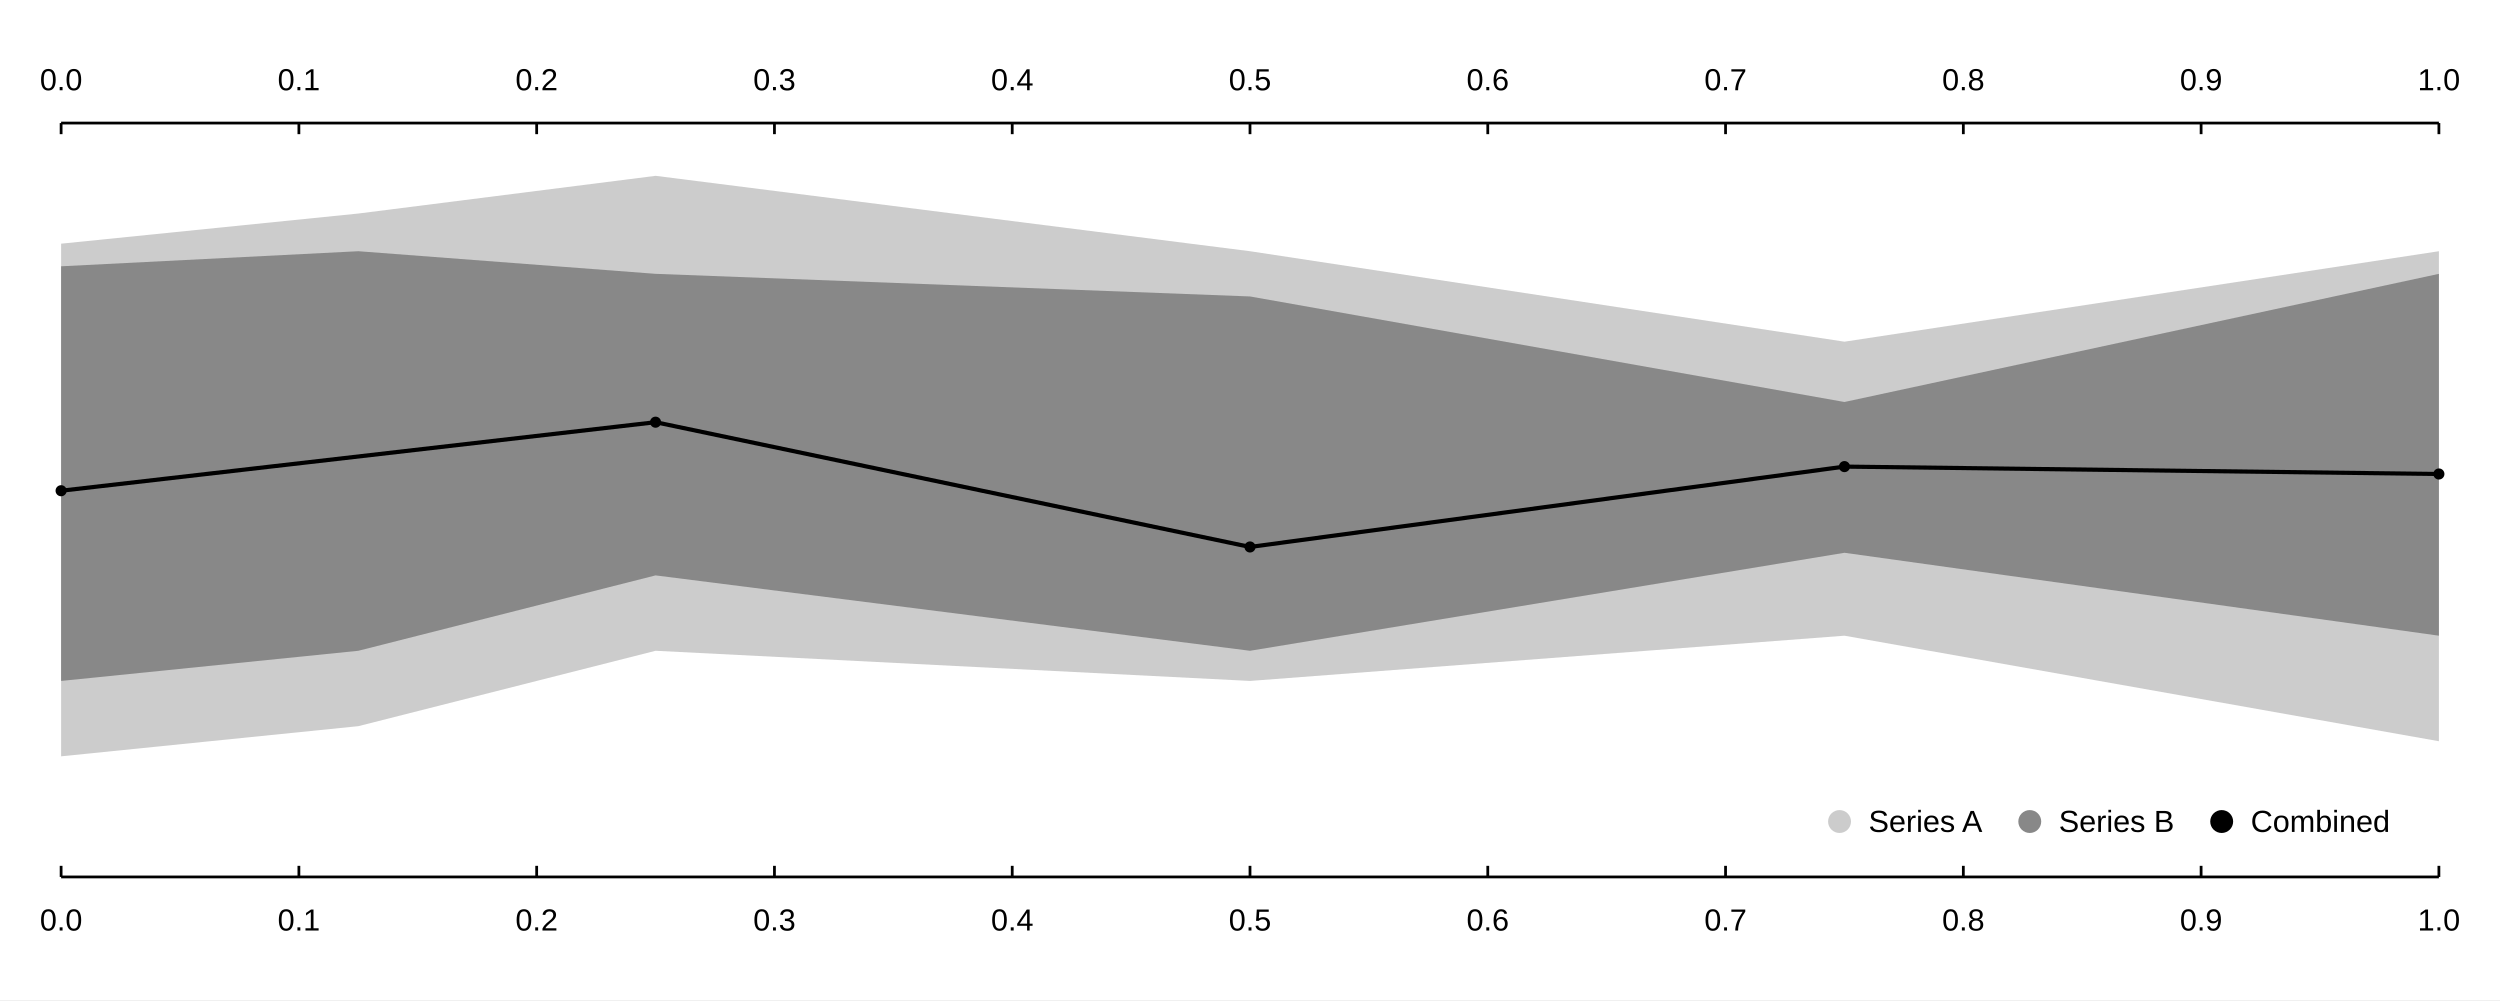
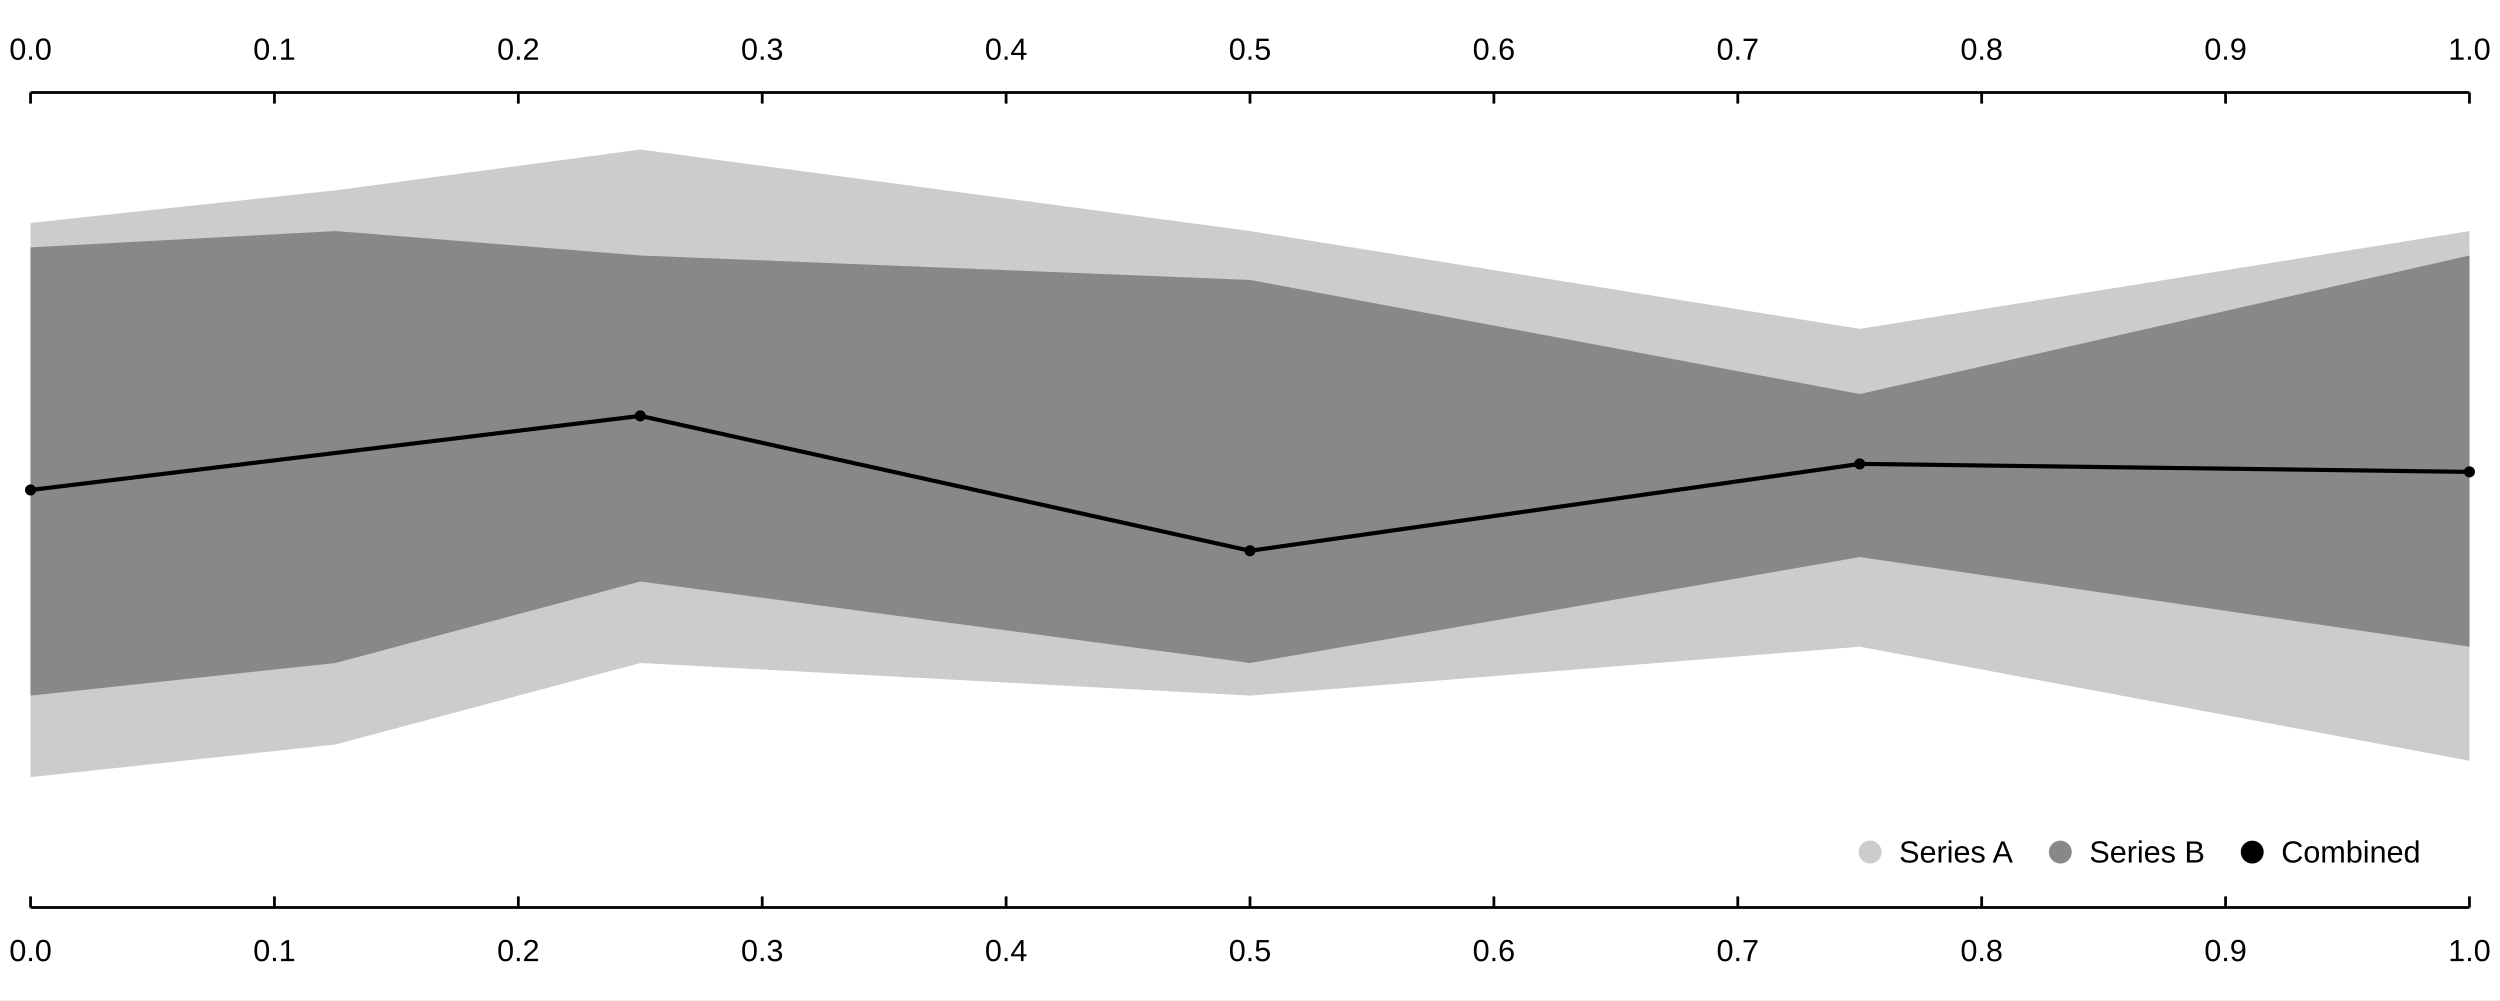
<svg xmlns="http://www.w3.org/2000/svg" width="1200" height="480">
  <rect width="1200" height="480" fill="#ffffff" fill-opacity="1" />
-   <path d="M29.333 59.067 L1170.67 59.067 " fill="none" stroke-width="1.333" stroke="#000000ff" />
-   <path d="M29.333 64.4 L29.333 59.067 " fill="none" stroke-width="1.333" stroke="#000000ff" />
-   <path d="M143.467 64.4 L143.467 59.067 " fill="none" stroke-width="1.333" stroke="#000000ff" />
-   <path d="M257.6 64.4 L257.6 59.067 " fill="none" stroke-width="1.333" stroke="#000000ff" />
-   <path d="M371.733 64.4 L371.733 59.067 " fill="none" stroke-width="1.333" stroke="#000000ff" />
-   <path d="M485.867 64.4 L485.867 59.067 " fill="none" stroke-width="1.333" stroke="#000000ff" />
-   <path d="M600 64.4 L600 59.067 " fill="none" stroke-width="1.333" stroke="#000000ff" />
-   <path d="M714.133 64.4 L714.133 59.067 " fill="none" stroke-width="1.333" stroke="#000000ff" />
-   <path d="M828.267 64.4 L828.267 59.067 " fill="none" stroke-width="1.333" stroke="#000000ff" />
-   <path d="M942.4 64.4 L942.4 59.067 " fill="none" stroke-width="1.333" stroke="#000000ff" />
-   <path d="M1056.53 64.4 L1056.53 59.067 " fill="none" stroke-width="1.333" stroke="#000000ff" />
-   <path d="M1170.67 64.4 L1170.67 59.067 " fill="none" stroke-width="1.333" stroke="#000000ff" />
-   <text x="19.138" y="43.333" fill="#000000ff" font-size="14.667" font-family="Arial,Helvetica,'Helvetica Neue',sans-serif" font-weight="500">0.0</text>
-   <text x="133.271" y="43.333" fill="#000000ff" font-size="14.667" font-family="Arial,Helvetica,'Helvetica Neue',sans-serif" font-weight="500">0.1</text>
-   <text x="247.405" y="43.333" fill="#000000ff" font-size="14.667" font-family="Arial,Helvetica,'Helvetica Neue',sans-serif" font-weight="500">0.2</text>
-   <text x="361.538" y="43.333" fill="#000000ff" font-size="14.667" font-family="Arial,Helvetica,'Helvetica Neue',sans-serif" font-weight="500">0.3</text>
-   <text x="475.671" y="43.333" fill="#000000ff" font-size="14.667" font-family="Arial,Helvetica,'Helvetica Neue',sans-serif" font-weight="500">0.4</text>
-   <text x="589.805" y="43.333" fill="#000000ff" font-size="14.667" font-family="Arial,Helvetica,'Helvetica Neue',sans-serif" font-weight="500">0.5</text>
-   <text x="703.938" y="43.333" fill="#000000ff" font-size="14.667" font-family="Arial,Helvetica,'Helvetica Neue',sans-serif" font-weight="500">0.6</text>
-   <text x="818.071" y="43.333" fill="#000000ff" font-size="14.667" font-family="Arial,Helvetica,'Helvetica Neue',sans-serif" font-weight="500">0.7</text>
-   <text x="932.205" y="43.333" fill="#000000ff" font-size="14.667" font-family="Arial,Helvetica,'Helvetica Neue',sans-serif" font-weight="500">0.8</text>
-   <text x="1046.338" y="43.333" fill="#000000ff" font-size="14.667" font-family="Arial,Helvetica,'Helvetica Neue',sans-serif" font-weight="500">0.9</text>
-   <text x="1160.471" y="43.333" fill="#000000ff" font-size="14.667" font-family="Arial,Helvetica,'Helvetica Neue',sans-serif" font-weight="500">1.0</text>
-   <path d="M29.333 420.933 L1170.67 420.933 " fill="none" stroke-width="1.333" stroke="#000000ff" />
-   <path d="M29.333 420.933 L29.333 415.6 " fill="none" stroke-width="1.333" stroke="#000000ff" />
-   <path d="M143.467 420.933 L143.467 415.6 " fill="none" stroke-width="1.333" stroke="#000000ff" />
-   <path d="M257.6 420.933 L257.6 415.6 " fill="none" stroke-width="1.333" stroke="#000000ff" />
-   <path d="M371.733 420.933 L371.733 415.6 " fill="none" stroke-width="1.333" stroke="#000000ff" />
-   <path d="M485.867 420.933 L485.867 415.6 " fill="none" stroke-width="1.333" stroke="#000000ff" />
-   <path d="M600 420.933 L600 415.6 " fill="none" stroke-width="1.333" stroke="#000000ff" />
-   <path d="M714.133 420.933 L714.133 415.6 " fill="none" stroke-width="1.333" stroke="#000000ff" />
-   <path d="M828.267 420.933 L828.267 415.6 " fill="none" stroke-width="1.333" stroke="#000000ff" />
-   <path d="M942.4 420.933 L942.4 415.6 " fill="none" stroke-width="1.333" stroke="#000000ff" />
-   <path d="M1056.53 420.933 L1056.53 415.6 " fill="none" stroke-width="1.333" stroke="#000000ff" />
-   <path d="M1170.67 420.933 L1170.67 415.6 " fill="none" stroke-width="1.333" stroke="#000000ff" />
-   <text x="19.138" y="446.667" fill="#000000ff" font-size="14.667" font-family="Arial,Helvetica,'Helvetica Neue',sans-serif" font-weight="500">0.0</text>
-   <text x="133.271" y="446.667" fill="#000000ff" font-size="14.667" font-family="Arial,Helvetica,'Helvetica Neue',sans-serif" font-weight="500">0.1</text>
-   <text x="247.405" y="446.667" fill="#000000ff" font-size="14.667" font-family="Arial,Helvetica,'Helvetica Neue',sans-serif" font-weight="500">0.2</text>
-   <text x="361.538" y="446.667" fill="#000000ff" font-size="14.667" font-family="Arial,Helvetica,'Helvetica Neue',sans-serif" font-weight="500">0.3</text>
-   <text x="475.671" y="446.667" fill="#000000ff" font-size="14.667" font-family="Arial,Helvetica,'Helvetica Neue',sans-serif" font-weight="500">0.4</text>
-   <text x="589.805" y="446.667" fill="#000000ff" font-size="14.667" font-family="Arial,Helvetica,'Helvetica Neue',sans-serif" font-weight="500">0.5</text>
-   <text x="703.938" y="446.667" fill="#000000ff" font-size="14.667" font-family="Arial,Helvetica,'Helvetica Neue',sans-serif" font-weight="500">0.6</text>
-   <text x="818.071" y="446.667" fill="#000000ff" font-size="14.667" font-family="Arial,Helvetica,'Helvetica Neue',sans-serif" font-weight="500">0.7</text>
-   <text x="932.205" y="446.667" fill="#000000ff" font-size="14.667" font-family="Arial,Helvetica,'Helvetica Neue',sans-serif" font-weight="500">0.8</text>
-   <text x="1046.338" y="446.667" fill="#000000ff" font-size="14.667" font-family="Arial,Helvetica,'Helvetica Neue',sans-serif" font-weight="500">0.9</text>
-   <text x="1160.471" y="446.667" fill="#000000ff" font-size="14.667" font-family="Arial,Helvetica,'Helvetica Neue',sans-serif" font-weight="500">1.0</text>
-   <path d="M29.333 116.965 L172 102.491 L314.667 84.397 L600 120.584 L885.333 164.008 L1170.67 120.584 L1170.67 355.797 L885.333 305.136 L600 326.848 L314.667 312.373 L172 348.56 L29.333 363.035 Z" fill="#cccccc" fill-opacity="1" />
-   <path d="M29.333 127.821 L172 120.584 L314.667 131.44 L600 142.296 L885.333 192.957 L1170.67 131.44 L1170.67 305.136 L885.333 265.331 L600 312.373 L314.667 276.187 L172 312.373 L29.333 326.848 Z" fill="#888888" fill-opacity="1" />
-   <path d="M29.333 235.549 L314.667 202.655 L600 262.544 L885.333 223.969 L1170.67 227.516 " fill="none" stroke-width="2" stroke="#000000ff" />
-   <path d="M29.333 238.216 C27.861 238.216 26.667 237.022 26.667 235.549 C26.667 234.076 27.861 232.882 29.333 232.882 C30.806 232.882 32 234.076 32 235.549 C32 237.022 30.806 238.216 29.333 238.216 Z" fill="#000000" fill-opacity="1" />
-   <path d="M314.667 205.322 C313.194 205.322 312 204.128 312 202.655 C312 201.183 313.194 199.989 314.667 199.989 C316.139 199.989 317.333 201.183 317.333 202.655 C317.333 204.128 316.139 205.322 314.667 205.322 Z" fill="#000000" fill-opacity="1" />
-   <path d="M600 265.211 C598.527 265.211 597.333 264.017 597.333 262.544 C597.333 261.072 598.527 259.878 600 259.878 C601.473 259.878 602.667 261.072 602.667 262.544 C602.667 264.017 601.473 265.211 600 265.211 Z" fill="#000000" fill-opacity="1" />
-   <path d="M885.333 226.636 C883.861 226.636 882.667 225.442 882.667 223.969 C882.667 222.497 883.861 221.303 885.333 221.303 C886.806 221.303 888 222.497 888 223.969 C888 225.442 886.806 226.636 885.333 226.636 Z" fill="#000000" fill-opacity="1" />
-   <path d="M1170.67 230.182 C1169.19 230.182 1168 228.988 1168 227.516 C1168 226.043 1169.19 224.849 1170.67 224.849 C1172.14 224.849 1173.33 226.043 1173.33 227.516 C1173.33 228.988 1172.14 230.182 1170.67 230.182 Z" fill="#000000" fill-opacity="1" />
-   <text x="896.914" y="399.333" fill="#000000ff" font-size="14.667" font-family="Arial,Helvetica,'Helvetica Neue',sans-serif" font-weight="500">Series A</text>
-   <path d="M882.98 399.833 C879.943 399.833 877.48 397.371 877.48 394.333 C877.48 391.296 879.943 388.833 882.98 388.833 C886.018 388.833 888.48 391.296 888.48 394.333 C888.48 397.371 886.018 399.833 882.98 399.833 Z" fill="#cccccc" fill-opacity="1" />
-   <text x="988.221" y="399.333" fill="#000000ff" font-size="14.667" font-family="Arial,Helvetica,'Helvetica Neue',sans-serif" font-weight="500">Series B</text>
-   <path d="M974.288 399.833 C971.25 399.833 968.788 397.371 968.788 394.333 C968.788 391.296 971.25 388.833 974.288 388.833 C977.325 388.833 979.788 391.296 979.788 394.333 C979.788 397.371 977.325 399.833 974.288 399.833 Z" fill="#888888" fill-opacity="1" />
-   <text x="1080.341" y="399.333" fill="#000000ff" font-size="14.667" font-family="Arial,Helvetica,'Helvetica Neue',sans-serif" font-weight="500">Combined</text>
-   <path d="M1066.41 399.833 C1063.37 399.833 1060.91 397.371 1060.91 394.333 C1060.91 391.296 1063.37 388.833 1066.41 388.833 C1069.44 388.833 1071.91 391.296 1071.91 394.333 C1071.91 397.371 1069.44 399.833 1066.41 399.833 Z" fill="#000000" fill-opacity="1" />
+   <path d="M14.667 44.4 L1185.33 44.4 " fill="none" stroke-width="1.333" stroke="#000000ff" />
+   <path d="M14.667 49.733 L14.667 44.4 " fill="none" stroke-width="1.333" stroke="#000000ff" />
+   <path d="M131.733 49.733 L131.733 44.4 " fill="none" stroke-width="1.333" stroke="#000000ff" />
+   <path d="M248.8 49.733 L248.8 44.4 " fill="none" stroke-width="1.333" stroke="#000000ff" />
+   <path d="M365.867 49.733 L365.867 44.4 " fill="none" stroke-width="1.333" stroke="#000000ff" />
+   <path d="M482.933 49.733 L482.933 44.4 " fill="none" stroke-width="1.333" stroke="#000000ff" />
+   <path d="M600 49.733 L600 44.4 " fill="none" stroke-width="1.333" stroke="#000000ff" />
+   <path d="M717.067 49.733 L717.067 44.4 " fill="none" stroke-width="1.333" stroke="#000000ff" />
+   <path d="M834.133 49.733 L834.133 44.4 " fill="none" stroke-width="1.333" stroke="#000000ff" />
+   <path d="M951.2 49.733 L951.2 44.4 " fill="none" stroke-width="1.333" stroke="#000000ff" />
+   <path d="M1068.27 49.733 L1068.27 44.4 " fill="none" stroke-width="1.333" stroke="#000000ff" />
+   <path d="M1185.33 49.733 L1185.33 44.4 " fill="none" stroke-width="1.333" stroke="#000000ff" />
+   <text x="4.471" y="28.667" fill="#000000ff" font-size="14.667" font-family="Arial,Helvetica,'Helvetica Neue',sans-serif" font-weight="500">0.0</text>
+   <text x="121.538" y="28.667" fill="#000000ff" font-size="14.667" font-family="Arial,Helvetica,'Helvetica Neue',sans-serif" font-weight="500">0.1</text>
+   <text x="238.605" y="28.667" fill="#000000ff" font-size="14.667" font-family="Arial,Helvetica,'Helvetica Neue',sans-serif" font-weight="500">0.2</text>
+   <text x="355.671" y="28.667" fill="#000000ff" font-size="14.667" font-family="Arial,Helvetica,'Helvetica Neue',sans-serif" font-weight="500">0.3</text>
+   <text x="472.738" y="28.667" fill="#000000ff" font-size="14.667" font-family="Arial,Helvetica,'Helvetica Neue',sans-serif" font-weight="500">0.4</text>
+   <text x="589.805" y="28.667" fill="#000000ff" font-size="14.667" font-family="Arial,Helvetica,'Helvetica Neue',sans-serif" font-weight="500">0.5</text>
+   <text x="706.871" y="28.667" fill="#000000ff" font-size="14.667" font-family="Arial,Helvetica,'Helvetica Neue',sans-serif" font-weight="500">0.6</text>
+   <text x="823.938" y="28.667" fill="#000000ff" font-size="14.667" font-family="Arial,Helvetica,'Helvetica Neue',sans-serif" font-weight="500">0.7</text>
+   <text x="941.005" y="28.667" fill="#000000ff" font-size="14.667" font-family="Arial,Helvetica,'Helvetica Neue',sans-serif" font-weight="500">0.8</text>
+   <text x="1058.071" y="28.667" fill="#000000ff" font-size="14.667" font-family="Arial,Helvetica,'Helvetica Neue',sans-serif" font-weight="500">0.9</text>
+   <text x="1175.138" y="28.667" fill="#000000ff" font-size="14.667" font-family="Arial,Helvetica,'Helvetica Neue',sans-serif" font-weight="500">1.0</text>
+   <path d="M14.667 435.6 L1185.33 435.6 " fill="none" stroke-width="1.333" stroke="#000000ff" />
+   <path d="M14.667 435.6 L14.667 430.267 " fill="none" stroke-width="1.333" stroke="#000000ff" />
+   <path d="M131.733 435.6 L131.733 430.267 " fill="none" stroke-width="1.333" stroke="#000000ff" />
+   <path d="M248.8 435.6 L248.8 430.267 " fill="none" stroke-width="1.333" stroke="#000000ff" />
+   <path d="M365.867 435.6 L365.867 430.267 " fill="none" stroke-width="1.333" stroke="#000000ff" />
+   <path d="M482.933 435.6 L482.933 430.267 " fill="none" stroke-width="1.333" stroke="#000000ff" />
+   <path d="M600 435.6 L600 430.267 " fill="none" stroke-width="1.333" stroke="#000000ff" />
+   <path d="M717.067 435.6 L717.067 430.267 " fill="none" stroke-width="1.333" stroke="#000000ff" />
+   <path d="M834.133 435.6 L834.133 430.267 " fill="none" stroke-width="1.333" stroke="#000000ff" />
+   <path d="M951.2 435.6 L951.2 430.267 " fill="none" stroke-width="1.333" stroke="#000000ff" />
+   <path d="M1068.27 435.6 L1068.27 430.267 " fill="none" stroke-width="1.333" stroke="#000000ff" />
+   <path d="M1185.33 435.6 L1185.33 430.267 " fill="none" stroke-width="1.333" stroke="#000000ff" />
+   <text x="4.471" y="461.333" fill="#000000ff" font-size="14.667" font-family="Arial,Helvetica,'Helvetica Neue',sans-serif" font-weight="500">0.0</text>
+   <text x="121.538" y="461.333" fill="#000000ff" font-size="14.667" font-family="Arial,Helvetica,'Helvetica Neue',sans-serif" font-weight="500">0.1</text>
+   <text x="238.605" y="461.333" fill="#000000ff" font-size="14.667" font-family="Arial,Helvetica,'Helvetica Neue',sans-serif" font-weight="500">0.2</text>
+   <text x="355.671" y="461.333" fill="#000000ff" font-size="14.667" font-family="Arial,Helvetica,'Helvetica Neue',sans-serif" font-weight="500">0.3</text>
+   <text x="472.738" y="461.333" fill="#000000ff" font-size="14.667" font-family="Arial,Helvetica,'Helvetica Neue',sans-serif" font-weight="500">0.4</text>
+   <text x="589.805" y="461.333" fill="#000000ff" font-size="14.667" font-family="Arial,Helvetica,'Helvetica Neue',sans-serif" font-weight="500">0.5</text>
+   <text x="706.871" y="461.333" fill="#000000ff" font-size="14.667" font-family="Arial,Helvetica,'Helvetica Neue',sans-serif" font-weight="500">0.6</text>
+   <text x="823.938" y="461.333" fill="#000000ff" font-size="14.667" font-family="Arial,Helvetica,'Helvetica Neue',sans-serif" font-weight="500">0.7</text>
+   <text x="941.005" y="461.333" fill="#000000ff" font-size="14.667" font-family="Arial,Helvetica,'Helvetica Neue',sans-serif" font-weight="500">0.8</text>
+   <text x="1058.071" y="461.333" fill="#000000ff" font-size="14.667" font-family="Arial,Helvetica,'Helvetica Neue',sans-serif" font-weight="500">0.9</text>
+   <text x="1175.138" y="461.333" fill="#000000ff" font-size="14.667" font-family="Arial,Helvetica,'Helvetica Neue',sans-serif" font-weight="500">1.0</text>
+   <path d="M14.667 106.992 L161 91.344 L307.333 71.784 L600 110.904 L892.667 157.848 L1185.33 110.904 L1185.33 365.184 L892.667 310.416 L600 333.888 L307.333 318.24 L161 357.36 L14.667 373.008 Z" fill="#cccccc" fill-opacity="1" />
+   <path d="M14.667 118.728 L161 110.904 L307.333 122.64 L600 134.376 L892.667 189.144 L1185.33 122.64 L1185.33 310.416 L892.667 267.384 L600 318.24 L307.333 279.12 L161 318.24 L14.667 333.888 Z" fill="#888888" fill-opacity="1" />
+   <path d="M14.667 235.188 L307.333 199.628 L600 264.372 L892.667 222.67 L1185.33 226.504 " fill="none" stroke-width="2" stroke="#000000ff" />
+   <path d="M14.667 237.855 C13.194 237.855 12 236.661 12 235.188 C12 233.715 13.194 232.522 14.667 232.522 C16.139 232.522 17.333 233.715 17.333 235.188 C17.333 236.661 16.139 237.855 14.667 237.855 Z" fill="#000000" fill-opacity="1" />
+   <path d="M307.333 202.295 C305.861 202.295 304.667 201.101 304.667 199.628 C304.667 198.155 305.861 196.961 307.333 196.961 C308.806 196.961 310 198.155 310 199.628 C310 201.101 308.806 202.295 307.333 202.295 Z" fill="#000000" fill-opacity="1" />
+   <path d="M600 267.038 C598.527 267.038 597.333 265.845 597.333 264.372 C597.333 262.899 598.527 261.705 600 261.705 C601.473 261.705 602.667 262.899 602.667 264.372 C602.667 265.845 601.473 267.038 600 267.038 Z" fill="#000000" fill-opacity="1" />
+   <path d="M892.667 225.337 C891.194 225.337 890 224.143 890 222.67 C890 221.197 891.194 220.003 892.667 220.003 C894.139 220.003 895.333 221.197 895.333 222.67 C895.333 224.143 894.139 225.337 892.667 225.337 Z" fill="#000000" fill-opacity="1" />
+   <path d="M1185.33 229.17 C1183.86 229.17 1182.67 227.976 1182.67 226.504 C1182.67 225.031 1183.86 223.837 1185.33 223.837 C1186.81 223.837 1188 225.031 1188 226.504 C1188 227.976 1186.81 229.17 1185.33 229.17 Z" fill="#000000" fill-opacity="1" />
+   <text x="911.58" y="414" fill="#000000ff" font-size="14.667" font-family="Arial,Helvetica,'Helvetica Neue',sans-serif" font-weight="500">Series A</text>
+   <path d="M897.647 414.5 C894.609 414.5 892.147 412.038 892.147 409 C892.147 405.962 894.609 403.5 897.647 403.5 C900.684 403.5 903.147 405.962 903.147 409 C903.147 412.038 900.684 414.5 897.647 414.5 Z" fill="#cccccc" fill-opacity="1" />
+   <text x="1002.888" y="414" fill="#000000ff" font-size="14.667" font-family="Arial,Helvetica,'Helvetica Neue',sans-serif" font-weight="500">Series B</text>
+   <path d="M988.954 414.5 C985.917 414.5 983.454 412.038 983.454 409 C983.454 405.962 985.917 403.5 988.954 403.5 C991.992 403.5 994.454 405.962 994.454 409 C994.454 412.038 991.992 414.5 988.954 414.5 Z" fill="#888888" fill-opacity="1" />
+   <text x="1095.007" y="414" fill="#000000ff" font-size="14.667" font-family="Arial,Helvetica,'Helvetica Neue',sans-serif" font-weight="500">Combined</text>
+   <path d="M1081.07 414.5 C1078.04 414.5 1075.57 412.038 1075.57 409 C1075.57 405.962 1078.04 403.5 1081.07 403.5 C1084.11 403.5 1086.57 405.962 1086.57 409 C1086.57 412.038 1084.11 414.5 1081.07 414.5 Z" fill="#000000" fill-opacity="1" />
</svg>
